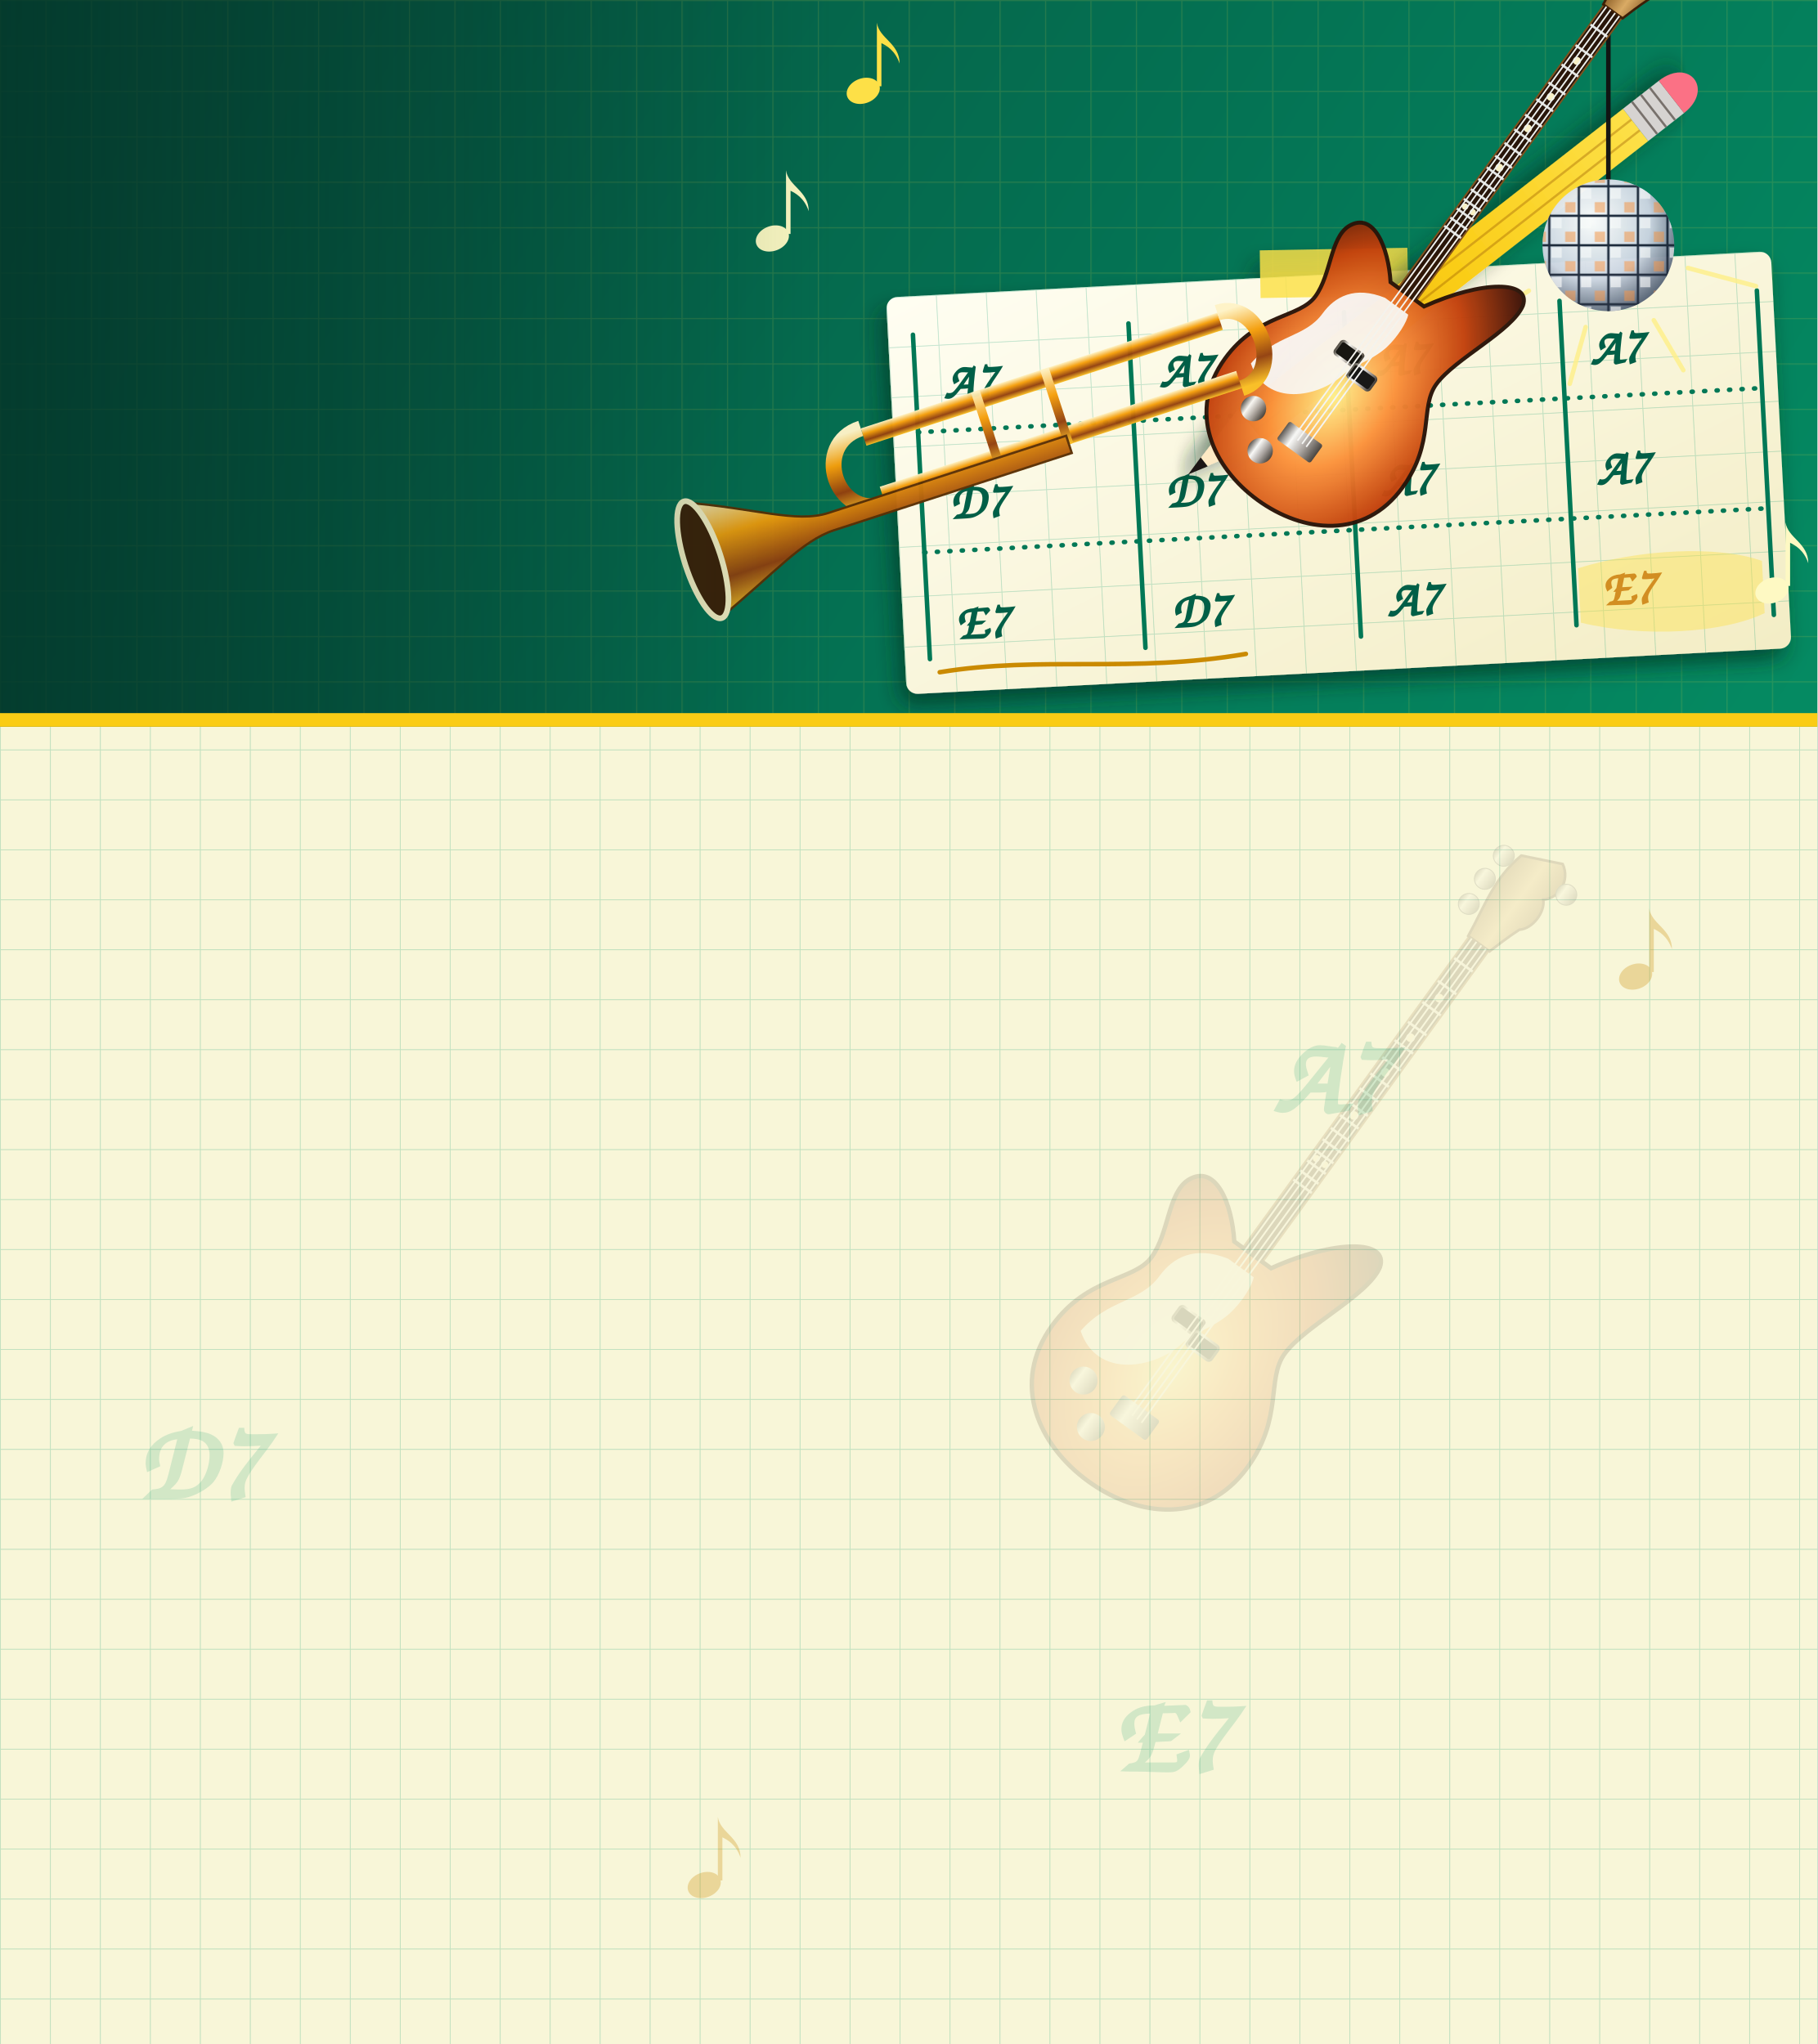
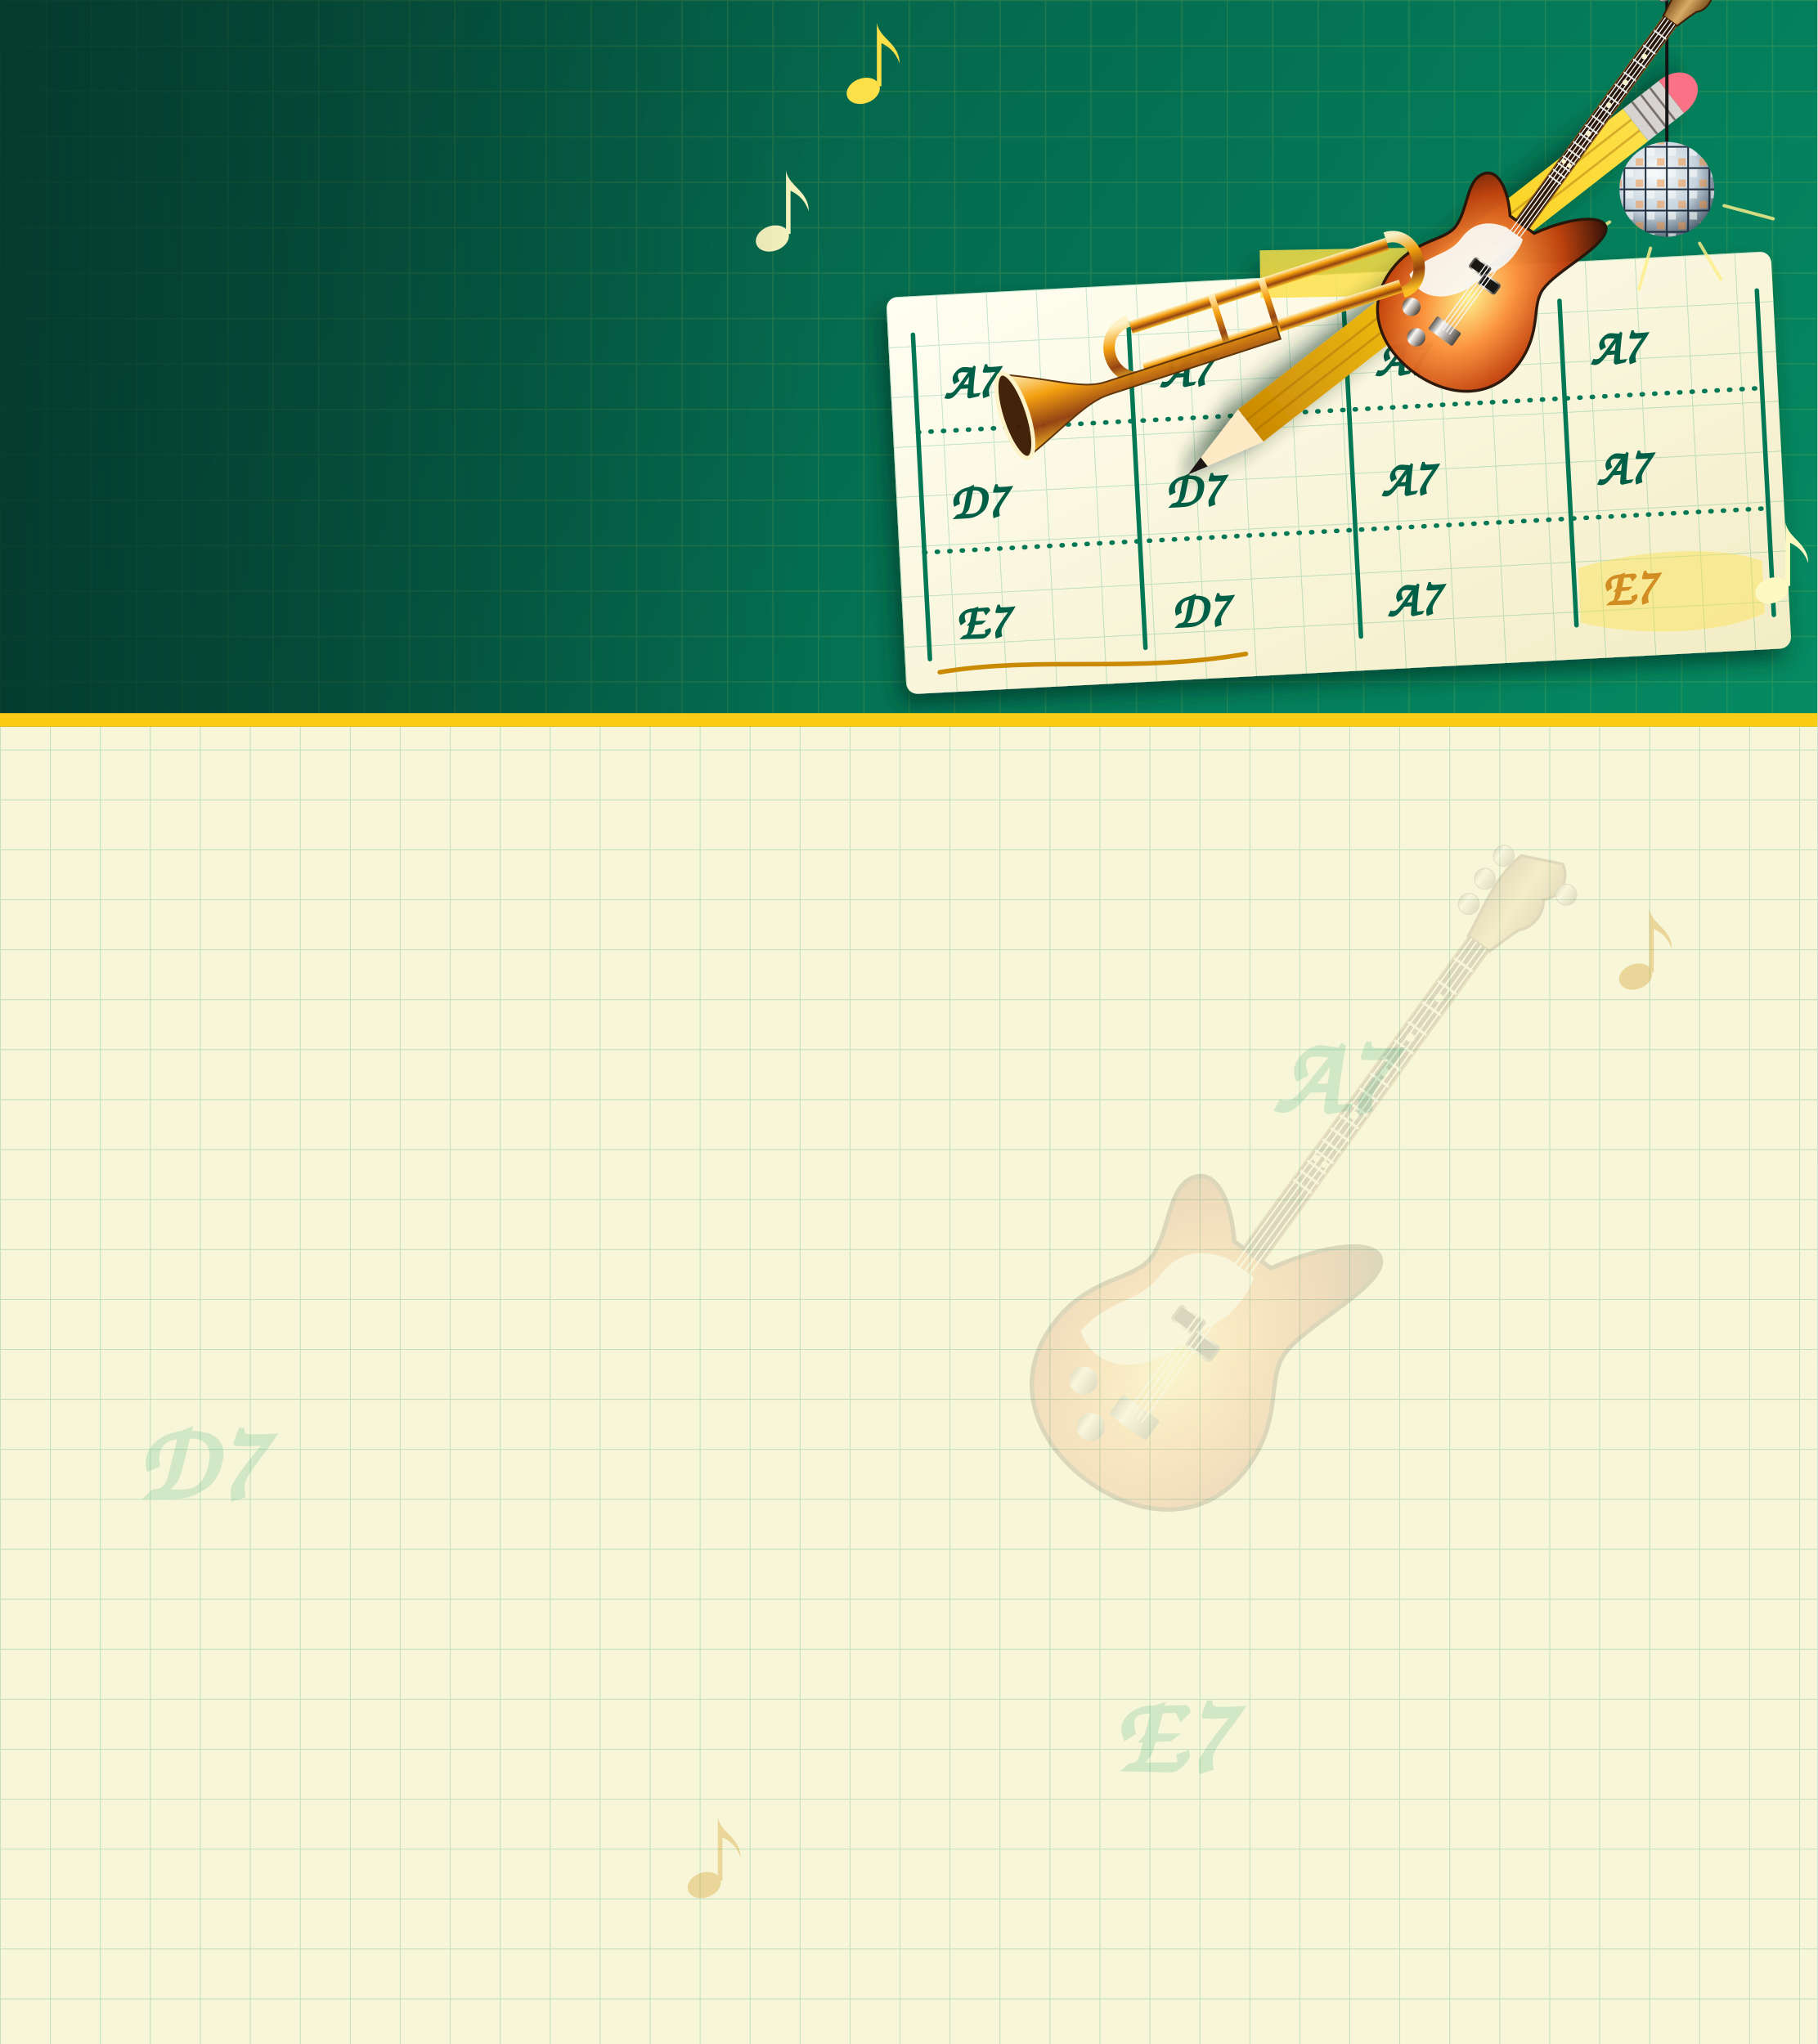
<svg xmlns="http://www.w3.org/2000/svg" xmlns:xlink="http://www.w3.org/1999/xlink" viewBox="0 0 1600 1800" preserveAspectRatio="xMaxYMin slice">
  <defs>
    <linearGradient id="bg" x1="0" y1="0" x2="1" y2=".7">
      <stop offset="0" stop-color="#064e3b" />
      <stop offset=".55" stop-color="#047857" />
      <stop offset="1" stop-color="#059669" />
    </linearGradient>
    <linearGradient id="fade" x1="0" y1="0" x2="1" y2="0">
      <stop offset="0" stop-color="#04382b" stop-opacity=".88" />
      <stop offset=".46" stop-color="#04382b" stop-opacity="0" />
    </linearGradient>
    <linearGradient id="paper" x1="0" y1="0" x2="1" y2="1">
      <stop offset="0" stop-color="#fffef2" />
      <stop offset="1" stop-color="#f3edc5" />
    </linearGradient>
    <linearGradient id="pencil" x1="0" y1="0" x2="0" y2="1">
      <stop offset="0" stop-color="#fde047" />
      <stop offset=".5" stop-color="#facc15" />
      <stop offset="1" stop-color="#ca8a04" />
    </linearGradient>
    <linearGradient id="brass" x1="0" y1="0" x2="0" y2="1">
      <stop offset="0" stop-color="#fef9c3" />
      <stop offset=".4" stop-color="#fde047" />
      <stop offset=".75" stop-color="#a16207" />
      <stop offset="1" stop-color="#fde047" />
    </linearGradient>
    <pattern id="grid" width="40" height="40" patternUnits="userSpaceOnUse">
      <path d="M40 0H0V40" fill="none" stroke="#fde047" stroke-opacity=".13" stroke-width="2" />
    </pattern>
    <pattern id="ruled" width="44" height="44" patternUnits="userSpaceOnUse">
      <path d="M44 0H0V44" fill="none" stroke="#059669" stroke-opacity=".22" stroke-width="1.500" />
    </pattern>
    <filter id="sh" x="-15%" y="-15%" width="130%" height="130%">
      <feDropShadow dx="-6" dy="10" stdDeviation="9" flood-color="#022c22" flood-opacity=".6" />
    </filter>
    <g id="n1">
      <ellipse rx="15" ry="11" transform="rotate(-20)" />
      <path d="M12-4V-60C14-46 32-42 32-24 28-36 20-40 16-42V-4Z" />
    </g>
    <linearGradient id="gfun_bg" x1="0" y1="0" x2="1" y2=".7">
      <stop offset="0" stop-color="#422006" />
      <stop offset=".45" stop-color="#a16207" />
      <stop offset="1" stop-color="#713f12" />
    </linearGradient>
    <linearGradient id="gfun_fade" x1="0" y1="0" x2="1" y2="0">
      <stop offset="0" stop-color="#2c1503" stop-opacity=".9" />
      <stop offset=".48" stop-color="#2c1503" stop-opacity="0" />
    </linearGradient>
    <radialGradient id="gfun_burst" cx=".5" cy=".6" r=".72">
      <stop offset="0" stop-color="#fef08a" />
      <stop offset=".34" stop-color="#fb923c" />
      <stop offset=".7" stop-color="#c2410c" />
      <stop offset="1" stop-color="#431407" />
    </radialGradient>
    <linearGradient id="gfun_neck" x1="0" y1="0" x2="1" y2="0">
      <stop offset="0" stop-color="#7c4a18" />
      <stop offset=".5" stop-color="#e0ad66" />
      <stop offset="1" stop-color="#7c4a18" />
    </linearGradient>
    <linearGradient id="gfun_chrome" x1="0" y1="0" x2="1" y2="0">
      <stop offset="0" stop-color="#57534e" />
      <stop offset=".3" stop-color="#fafaf9" />
      <stop offset=".65" stop-color="#a8a29e" />
      <stop offset="1" stop-color="#44403c" />
    </linearGradient>
    <linearGradient id="gfun_brass" x1="0" y1="0" x2="0" y2="1">
      <stop offset="0" stop-color="#fef3c7" />
      <stop offset=".35" stop-color="#f59e0b" />
      <stop offset=".7" stop-color="#92400e" />
      <stop offset="1" stop-color="#fbbf24" />
    </linearGradient>
    <radialGradient id="gfun_ball" cx=".38" cy=".32" r=".8">
      <stop offset="0" stop-color="#fff" />
      <stop offset=".55" stop-color="#cbd5e1" />
      <stop offset="1" stop-color="#334155" />
    </radialGradient>
    <pattern id="gfun_mir" width="26" height="26" patternUnits="userSpaceOnUse">
      <rect width="26" height="26" fill="none" stroke="#1e293b" stroke-width="2" />
      <rect x="2" y="2" width="9" height="9" fill="#fff" opacity=".6" />
      <rect x="14" y="14" width="9" height="9" fill="#fb923c" opacity=".5" />
    </pattern>
    <g id="gfun_n1">
      <ellipse rx="16" ry="11.500" transform="rotate(-20)" />
      <path d="M13-4V-64C14-50 34-46 34-26 30-38 22-42 17-44V-4Z" />
    </g>
    <g id="gfun_n2">
      <ellipse rx="14" ry="10" transform="rotate(-20)" />
      <ellipse cx="62" cy="-13" rx="14" ry="10" transform="rotate(-20 62 -13)" />
      <path d="M11-3V-60L74-74V-16H70V-58L15-46V-3Z" />
    </g>
  </defs>
  <rect width="1600" height="1800" fill="url(#bg)" />
  <rect width="1600" height="1800" fill="url(#grid)" />
  <g filter="url(#sh)" transform="translate(780 262) rotate(-3)">
    <rect width="780" height="350" rx="10" fill="url(#paper)" />
    <rect width="780" height="350" rx="10" fill="url(#ruled)" />
    <rect x="330" y="-22" width="130" height="42" fill="#fde047" opacity=".82" transform="rotate(2 395 0)" />
    <g font-family="'Segoe Print','Comic Sans MS','Bradley Hand',cursive" font-weight="700" fill="#065f46" font-size="44">
      <text x="46" y="92">A7</text>
      <text x="236" y="92">A7</text>
      <text x="426" y="92">A7</text>
      <text x="616" y="92">A7</text>
      <text x="46" y="198">D7</text>
      <text x="236" y="198">D7</text>
      <text x="426" y="198">A7</text>
      <text x="616" y="198">A7</text>
      <text x="46" y="304">E7</text>
      <text x="236" y="304">D7</text>
      <text x="426" y="304">A7</text>
      <text x="616" y="304" fill="#b45309">E7</text>
    </g>
    <g stroke="#047857" stroke-width="4" fill="none" stroke-linecap="round">
      <path d="M22 34V320M212 34V320M402 34V320M592 34V320M766 34V320" />
      <path d="M22 120H766M22 226H766" stroke-dasharray="1 10" />
    </g>
    <path d="M596 270C650 256 720 256 758 272V318C720 334 650 334 596 318Z" fill="#fde047" opacity=".42" />
    <path d="M30 332C120 322 200 342 300 330" stroke="#ca8a04" stroke-width="4" fill="none" stroke-linecap="round" />
  </g>
  <g transform="translate(1440 110) rotate(52)" filter="url(#sh)">
    <rect x="-18" y="0" width="36" height="430" fill="url(#pencil)" />
    <path d="M-6 0V430M6 0V430" stroke="#a16207" stroke-opacity=".4" stroke-width="2" />
    <path d="M-18 430H18L0 500Z" fill="#fde9c4" />
    <path d="M-5 482H5L0 500Z" fill="#1c1917" />
    <rect x="-18" y="-40" width="36" height="40" fill="#d6d3d1" />
    <path d="M-18-30H18M-18-20H18M-18-10H18" stroke="#78716c" stroke-width="2" />
    <path d="M-18-40C-18-74 18-74 18-40Z" fill="#fb7185" />
  </g>
-   <g opacity=".97">
+   <g opacity=".97" transform="translate(1600 40) scale(.72) translate(-1600 -40)">
    <g transform="translate(1416 216)">
      <path d="M0-240V-54" stroke="#111" stroke-width="4" />
      <circle r="58" fill="url(#gfun_ball)" />
      <circle r="58" fill="url(#gfun_mir)" />
      <g stroke="#fef08a" stroke-width="4" opacity=".85" stroke-linecap="round">
        <path d="M-70 40-120 72M-20 72-34 122M40 66 66 110M70 20 130 36" />
      </g>
    </g>
    <g transform="translate(1420 10) rotate(36) scale(.7)">
      <rect x="-15" y="0" width="30" height="460" fill="url(#gfun_neck)" />
      <rect x="-13" y="0" width="26" height="460" fill="#2a1408" />
      <g stroke="#e7e5e4" stroke-width="3">
        <path d="M-13 30H13M-13 62H13M-13 92H13M-13 120H13M-13 146H13M-13 170H13M-13 193H13M-13 214H13M-13 234H13M-13 252H13M-13 270H13M-13 286H13M-13 301H13M-13 316H13M-13 330H13M-13 343H13" />
      </g>
      <g fill="#fef3c7">
        <circle cy="77" r="5" />
        <circle cy="133" r="5" />
        <circle cy="182" r="5" />
        <circle cy="243" r="5" />
        <circle cx="-6" cy="308" r="4" />
        <circle cx="6" cy="308" r="4" />
      </g>
      <path d="M-15 0C-20-40-30-70-20-110L24-130C42-120 44-96 30-84 40-74 40-50 28-40 22-24 18-10 15 0Z" fill="url(#gfun_neck)" stroke="#3f1d05" stroke-width="3" />
      <g fill="url(#gfun_chrome)" stroke="#3f3f46" stroke-width="1">
        <circle cx="-36" cy="-30" r="12" />
        <circle cx="-38" cy="-64" r="12" />
        <circle cx="-36" cy="-98" r="12" />
        <circle cx="48" cy="-104" r="12" />
      </g>
      <g transform="translate(0 460)">
        <path d="M-26-20C-54-54-96-80-110-46-120-20-92 16-92 50-92 84-138 110-138 180-138 262-70 300 0 300 70 300 138 262 138 180 138 110 96 86 96 50 96 10 134-60 126-94 116-126 66-90 26-20Z" fill="url(#gfun_burst)" stroke="#2a1408" stroke-width="5" />
        <path d="M-20 0C-60 10-72 36-72 62-72 100-104 118-108 166-60 200-14 150-6 110-2 90 12 76 18 50 22 30 20 8 16 0Z" fill="#fafaf9" opacity=".93" />
        <g fill="#111" stroke="url(#gfun_chrome)" stroke-width="3">
          <rect x="-32" y="74" width="34" height="20" rx="4" />
          <rect x="-2" y="88" width="34" height="20" rx="4" />
        </g>
        <g fill="url(#gfun_chrome)">
          <circle cx="-72" cy="210" r="16" />
          <circle cx="-34" cy="248" r="16" />
        </g>
        <rect x="-26" y="196" width="52" height="28" rx="3" fill="url(#gfun_chrome)" />
        <g stroke="#f5f5f4" stroke-width="2">
          <path d="M-10 210V-460M-3.500 210V-460M3.500 210V-460M10 210V-460" />
        </g>
      </g>
    </g>
    <g transform="translate(960 320) rotate(-18)">
      <rect x="-210" y="-8" width="330" height="16" fill="url(#gfun_brass)" />
      <rect x="-210" y="46" width="330" height="16" fill="url(#gfun_brass)" />
      <path d="M120-8C160-8 160 62 120 62" fill="none" stroke="url(#gfun_brass)" stroke-width="14" />
      <path d="M-210-8C-256-8-256 62-210 62" fill="none" stroke="url(#gfun_brass)" stroke-width="14" />
      <path d="M-104-8V62M-40-8V62" stroke="url(#gfun_brass)" stroke-width="8" />
      <path d="M-40 54H-260C-290 54-320 30-378 6L-378 112C-322 90-290 70-260 70H-40Z" fill="url(#gfun_brass)" stroke="#5a2f04" stroke-width="2" />
      <ellipse cx="-378" cy="59" rx="16" ry="54" fill="#3f1d05" stroke="#fef3c7" stroke-width="5" />
    </g>
  </g>
  <g fill="#fde047">
    <use xlink:href="#n1" x="760" y="80" />
    <use xlink:href="#n1" x="680" y="210" fill="#fef9c3" />
    <use xlink:href="#n1" x="1560" y="520" fill="#fef9c3" />
  </g>
  <rect width="1600" height="700" fill="url(#fade)" />
  <rect y="640" width="1600" height="1160" fill="#f8f6d8" />
  <rect y="640" width="1600" height="1160" fill="url(#ruled)" />
  <g opacity=".14" transform="translate(-260 820) scale(1.1)">
    <g transform="translate(1420 10) rotate(36) scale(.7)">
      <rect x="-15" y="0" width="30" height="460" fill="url(#gfun_neck)" />
      <rect x="-13" y="0" width="26" height="460" fill="#2a1408" />
      <g stroke="#e7e5e4" stroke-width="3">
        <path d="M-13 30H13M-13 62H13M-13 92H13M-13 120H13M-13 146H13M-13 170H13M-13 193H13M-13 214H13M-13 234H13M-13 252H13M-13 270H13M-13 286H13M-13 301H13M-13 316H13M-13 330H13M-13 343H13" />
      </g>
      <g fill="#fef3c7">
        <circle cy="77" r="5" />
        <circle cy="133" r="5" />
        <circle cy="182" r="5" />
        <circle cy="243" r="5" />
        <circle cx="-6" cy="308" r="4" />
        <circle cx="6" cy="308" r="4" />
      </g>
      <path d="M-15 0C-20-40-30-70-20-110L24-130C42-120 44-96 30-84 40-74 40-50 28-40 22-24 18-10 15 0Z" fill="url(#gfun_neck)" stroke="#3f1d05" stroke-width="3" />
      <g fill="url(#gfun_chrome)" stroke="#3f3f46" stroke-width="1">
        <circle cx="-36" cy="-30" r="12" />
        <circle cx="-38" cy="-64" r="12" />
        <circle cx="-36" cy="-98" r="12" />
        <circle cx="48" cy="-104" r="12" />
      </g>
      <g transform="translate(0 460)">
        <path d="M-26-20C-54-54-96-80-110-46-120-20-92 16-92 50-92 84-138 110-138 180-138 262-70 300 0 300 70 300 138 262 138 180 138 110 96 86 96 50 96 10 134-60 126-94 116-126 66-90 26-20Z" fill="url(#gfun_burst)" stroke="#2a1408" stroke-width="5" />
        <path d="M-20 0C-60 10-72 36-72 62-72 100-104 118-108 166-60 200-14 150-6 110-2 90 12 76 18 50 22 30 20 8 16 0Z" fill="#fafaf9" opacity=".93" />
        <g fill="#111" stroke="url(#gfun_chrome)" stroke-width="3">
          <rect x="-32" y="74" width="34" height="20" rx="4" />
          <rect x="-2" y="88" width="34" height="20" rx="4" />
        </g>
        <g fill="url(#gfun_chrome)">
          <circle cx="-72" cy="210" r="16" />
          <circle cx="-34" cy="248" r="16" />
        </g>
        <rect x="-26" y="196" width="52" height="28" rx="3" fill="url(#gfun_chrome)" />
        <g stroke="#f5f5f4" stroke-width="2">
          <path d="M-10 210V-460M-3.500 210V-460M3.500 210V-460M10 210V-460" />
        </g>
      </g>
    </g>
  </g>
  <rect y="628" width="1600" height="12" fill="#facc15" />
  <g font-family="'Segoe Print','Comic Sans MS',cursive" font-weight="700" fill="#059669" opacity=".16" font-size="96">
    <text x="1120" y="980">A7</text>
    <text x="120" y="1320">D7</text>
    <text x="980" y="1560">E7</text>
  </g>
  <g opacity=".3">
    <use xlink:href="#n1" x="1440" y="860" fill="#ca8a04" />
    <use xlink:href="#n1" x="620" y="1660" fill="#ca8a04" />
  </g>
</svg>
